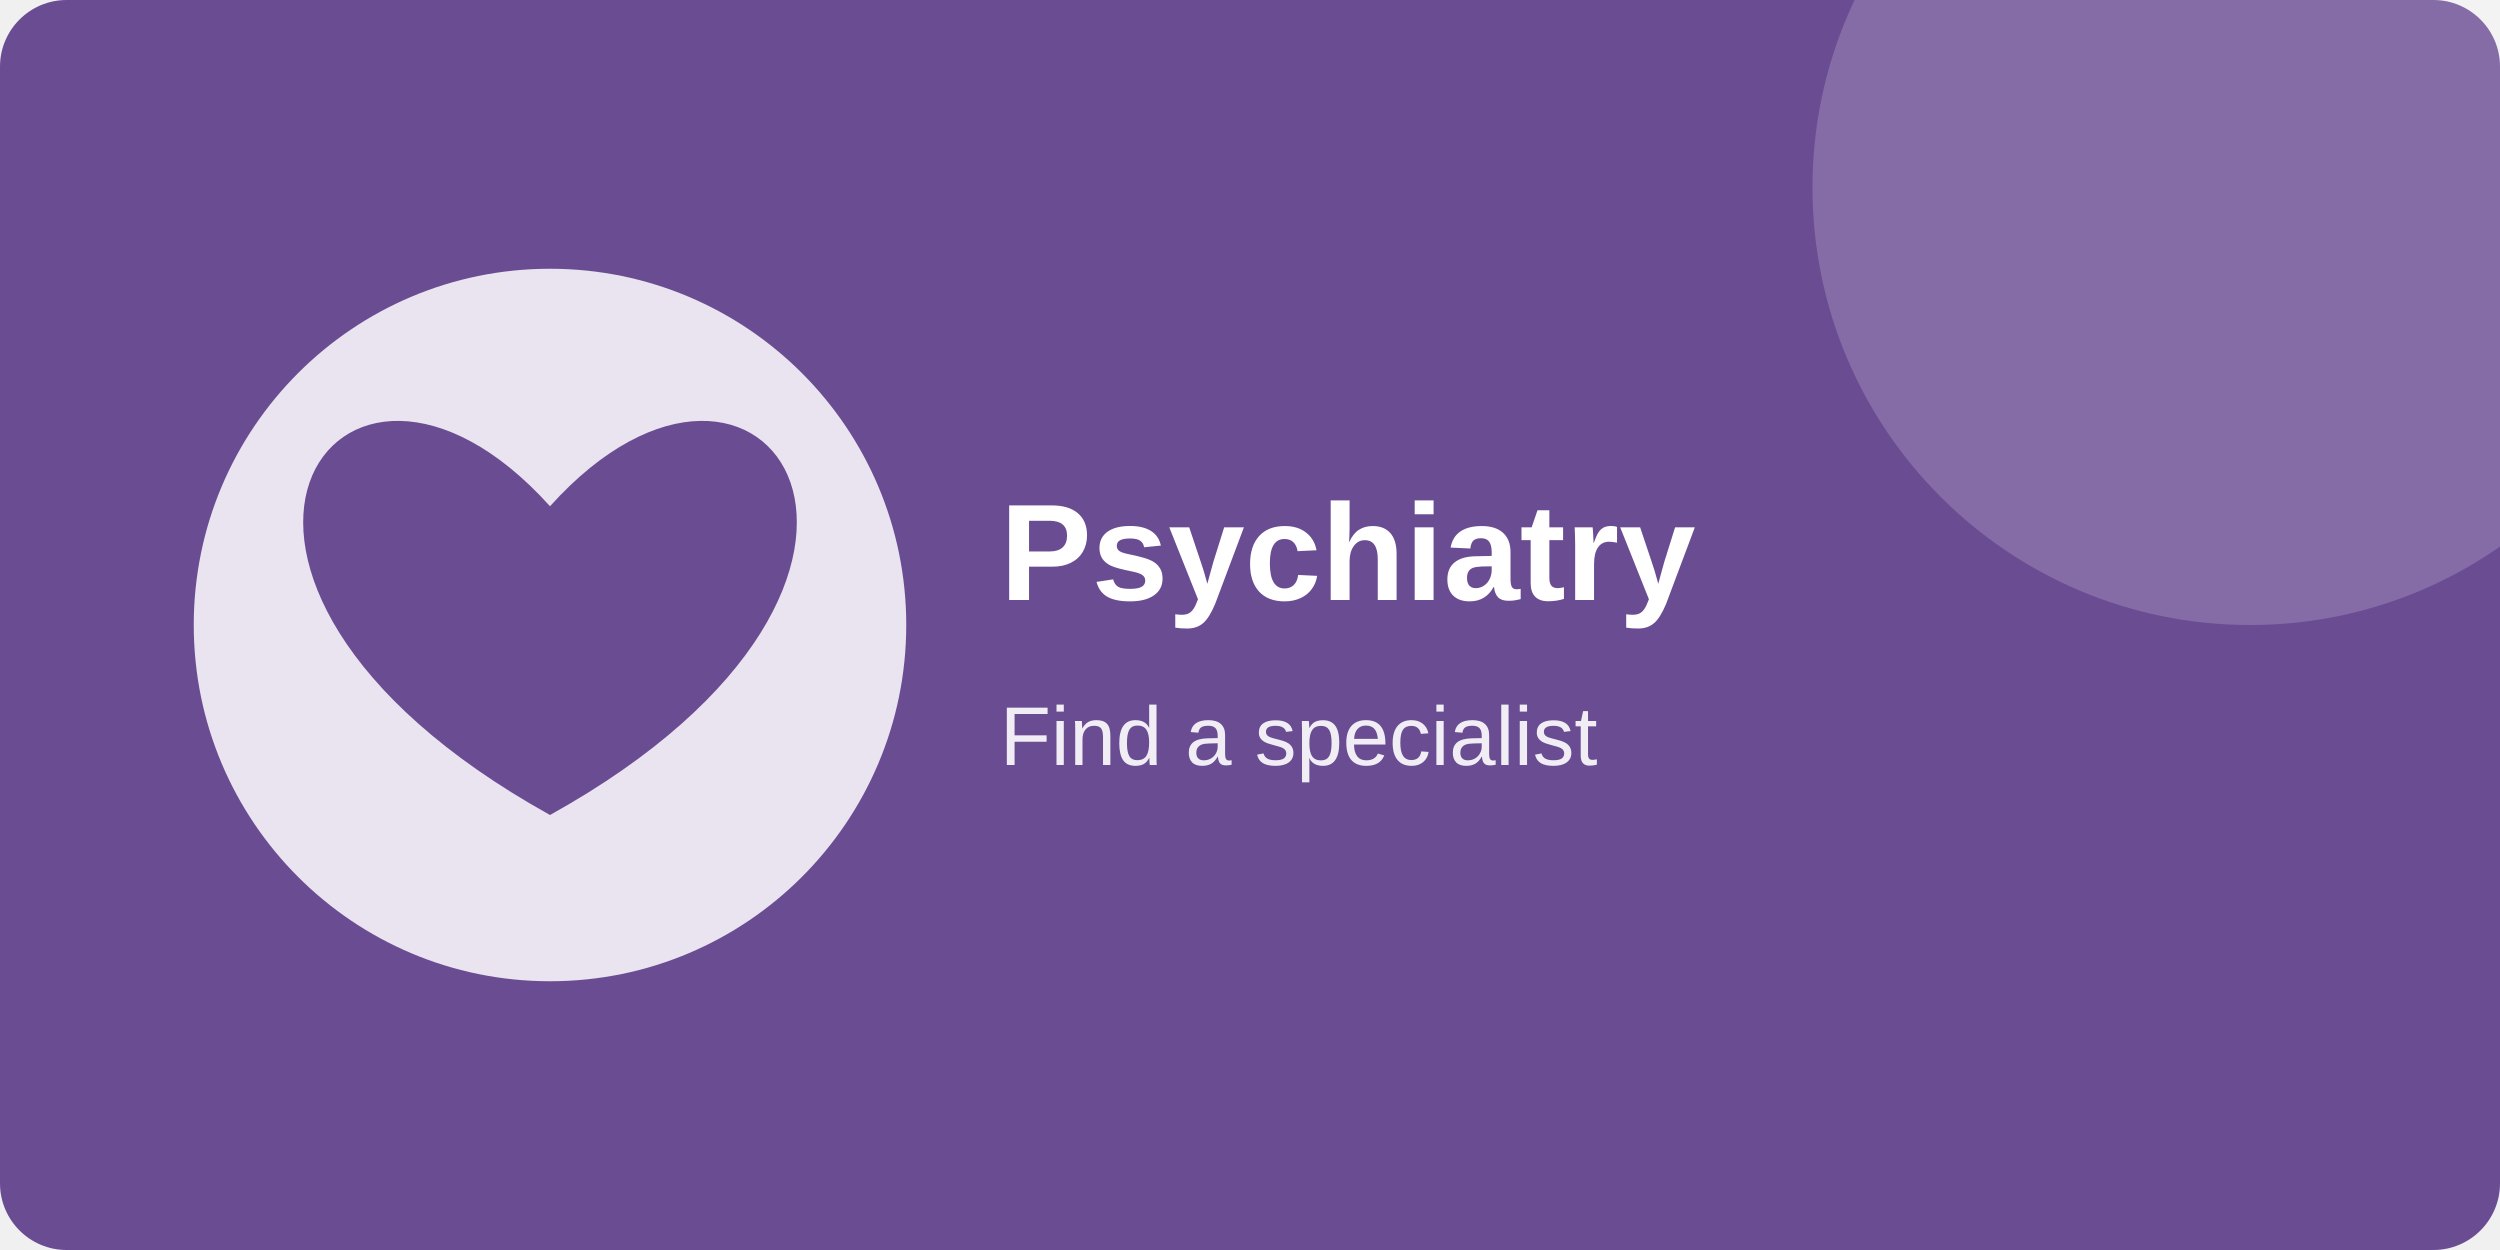
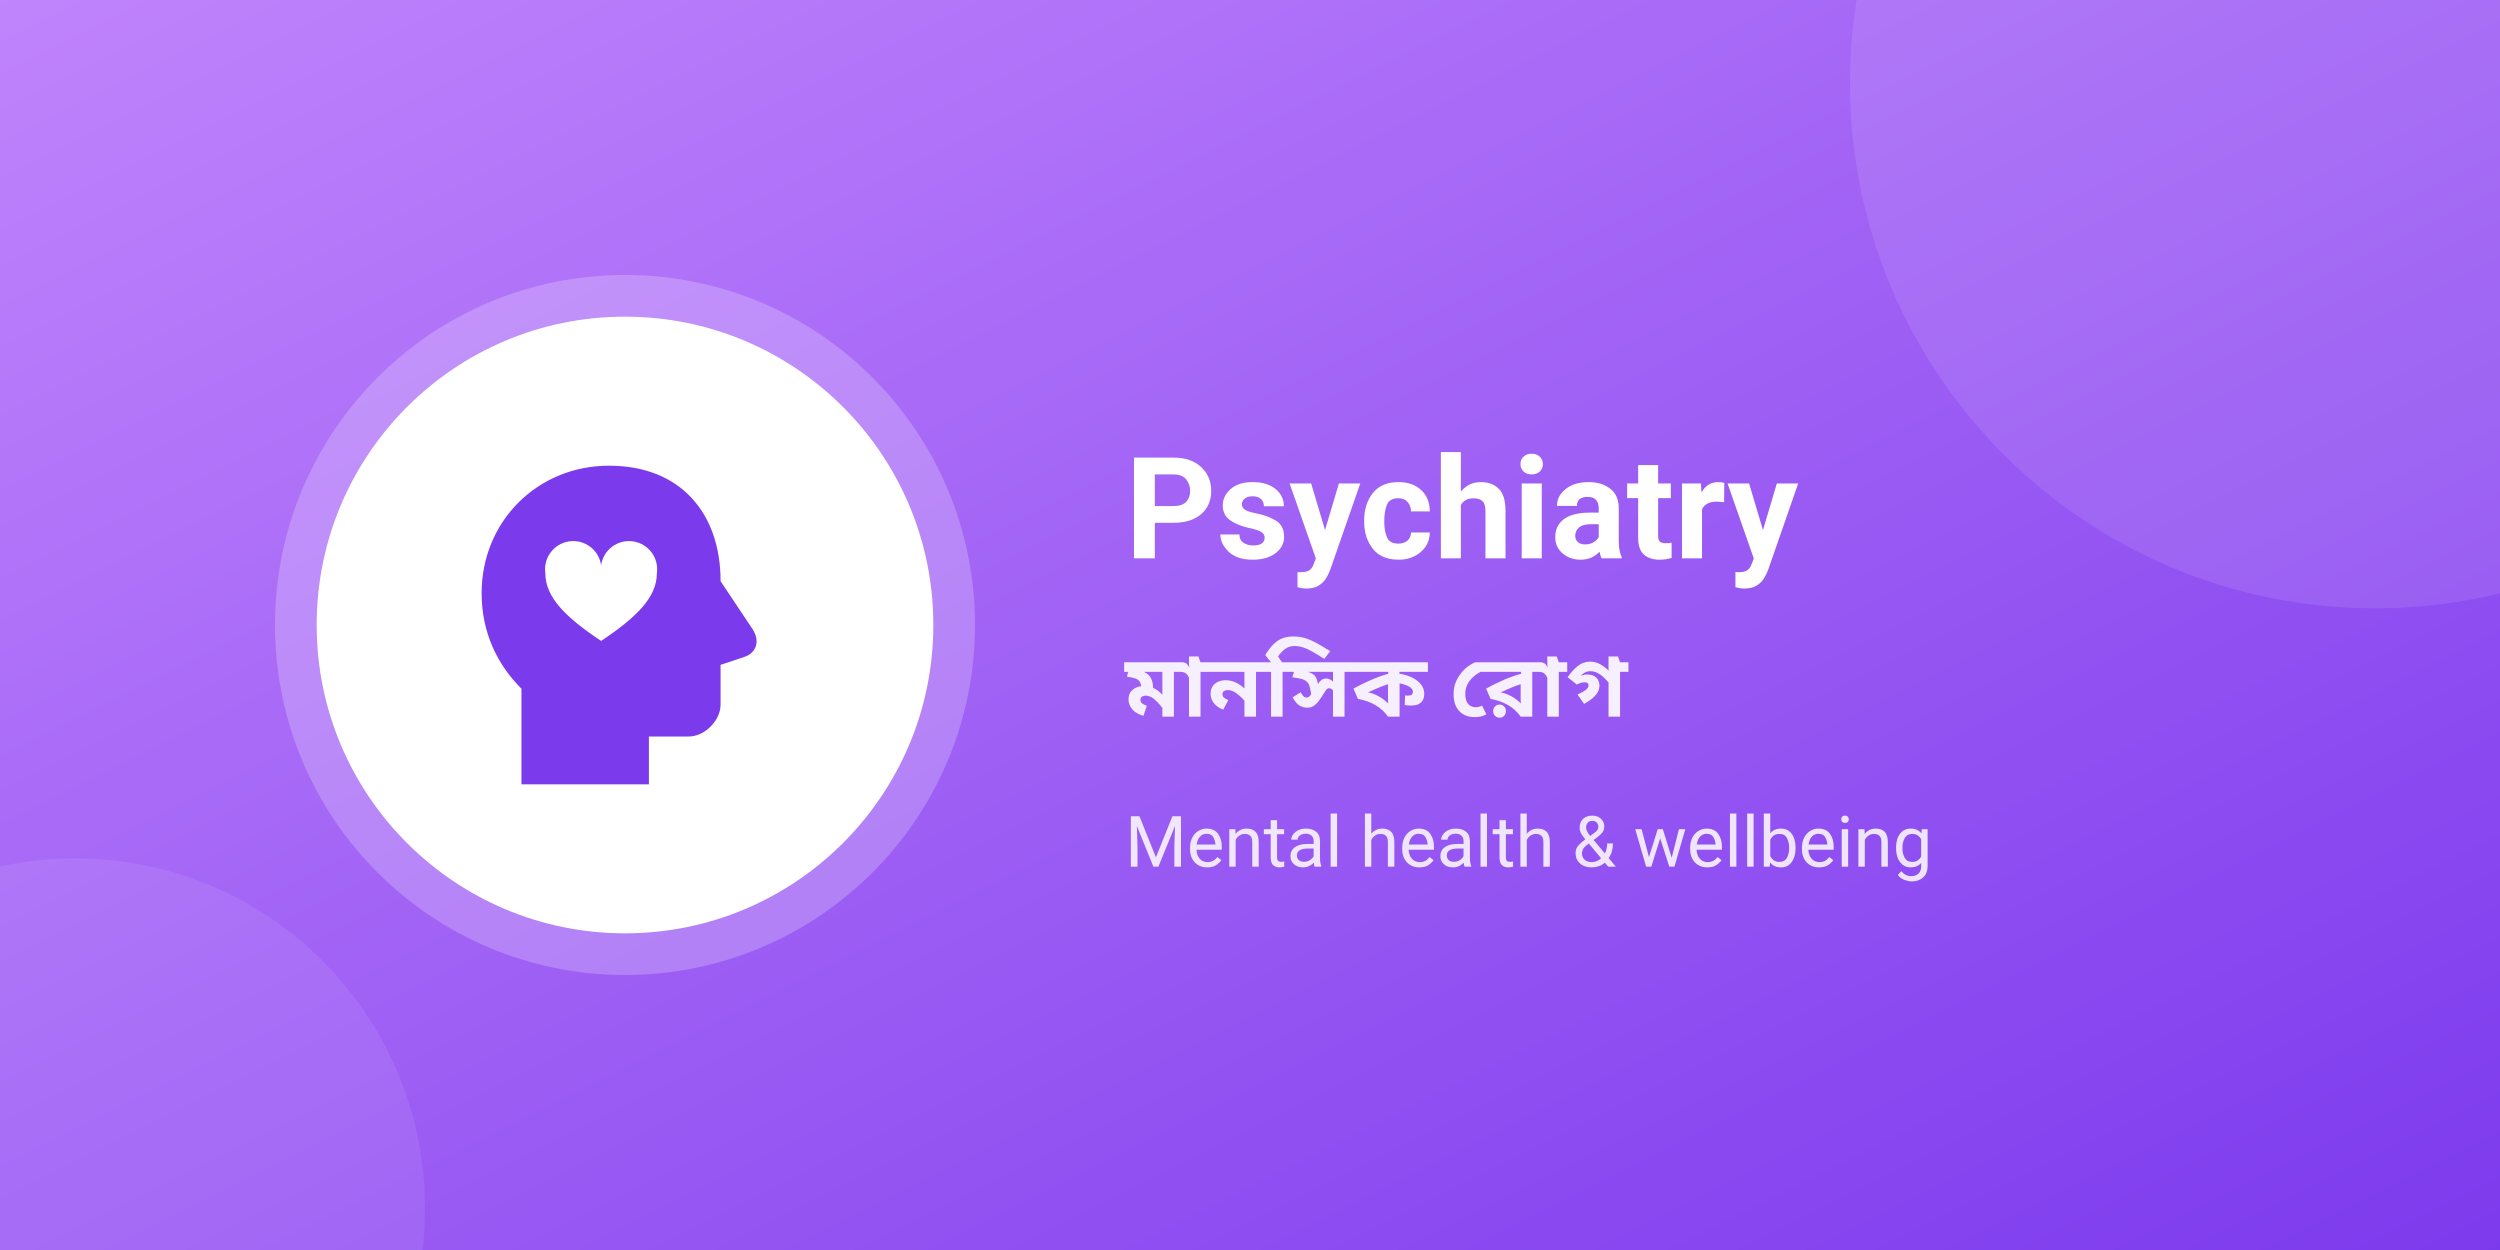
<svg xmlns="http://www.w3.org/2000/svg" width="600" height="300" viewBox="0 0 600 300">
-   <rect width="600" height="300" rx="16" fill="#6A4C93" />
-   <circle cx="540" cy="45" r="105" fill="#fff" opacity=".18" />
-   <circle cx="132" cy="150" r="85.5" fill="#fff" opacity=".85" />
-   <path d="M132 195.6C29.4 138.6 80.7 64.5 132 121.5C183.3 64.5 234.6 138.6 132 195.6z" fill="#6A4C93" />
-   <text x="240" y="144" font-family="Arial,Helvetica,sans-serif" font-size="33" font-weight="700" fill="#fff" text-anchor="start">Psychiatry</text>
-   <text x="240" y="183.6" font-family="Arial,Helvetica,sans-serif" font-size="20" fill="#fff" opacity=".9" text-anchor="start">Find a specialist</text>
+   <defs>
+     <linearGradient id="g" x1="0" y1="0" x2="1" y2="1">
+       <stop offset="0" stop-color="#C084FC" />
+       <stop offset="1" stop-color="#7C3AED" />
+     </linearGradient>
+   </defs>
+   <rect width="600" height="300" fill="url(#g)" />
+   <circle cx="570" cy="20" r="126" fill="#fff" opacity=".10" />
+   <circle cx="18" cy="290" r="84" fill="#fff" opacity=".08" />
+   <circle cx="150" cy="150" r="84" fill="#fff" opacity=".22" />
+   <circle cx="150" cy="150" r="74" fill="#fff" />
+   <g transform="translate(104.12 104.12) scale(1.911667)" color="#7C3AED">
+     <path d="M22 4C13 4 6 11 6 20c0 5 2 9 5 12v12h16v-6h5c2 0 4-2 4-4v-5l3-1c1.5-.5 2-2 1-3.5l-4-6C36 10 31 4 22 4z" fill="currentColor" />
+     <path d="M21 26c-4.5-3-7-5.5-7-8.5a3.5 3.5 0 0 1 7-1 3.5 3.5 0 0 1 7 1c0 3-2.5 5.5-7 8.5z" fill="#fff" />
+   </g>
+   <text x="270" y="134" font-family="'Segoe UI',Roboto,'Helvetica Neue',Arial,sans-serif" font-size="34" font-weight="700" fill="#fff">Psychiatry</text>
+   <text x="270" y="172" font-family="'Nirmala UI','Noto Sans Bengali','Bangla Sangam MN',Vrinda,sans-serif" font-size="21" font-weight="600" fill="#fff" fill-opacity=".9">মানসিক রোগ</text>
+   <text x="270" y="208" font-family="'Segoe UI',Roboto,'Helvetica Neue',Arial,sans-serif" font-size="17" fill="#fff" fill-opacity=".85">Mental health &amp; wellbeing</text>
</svg>
